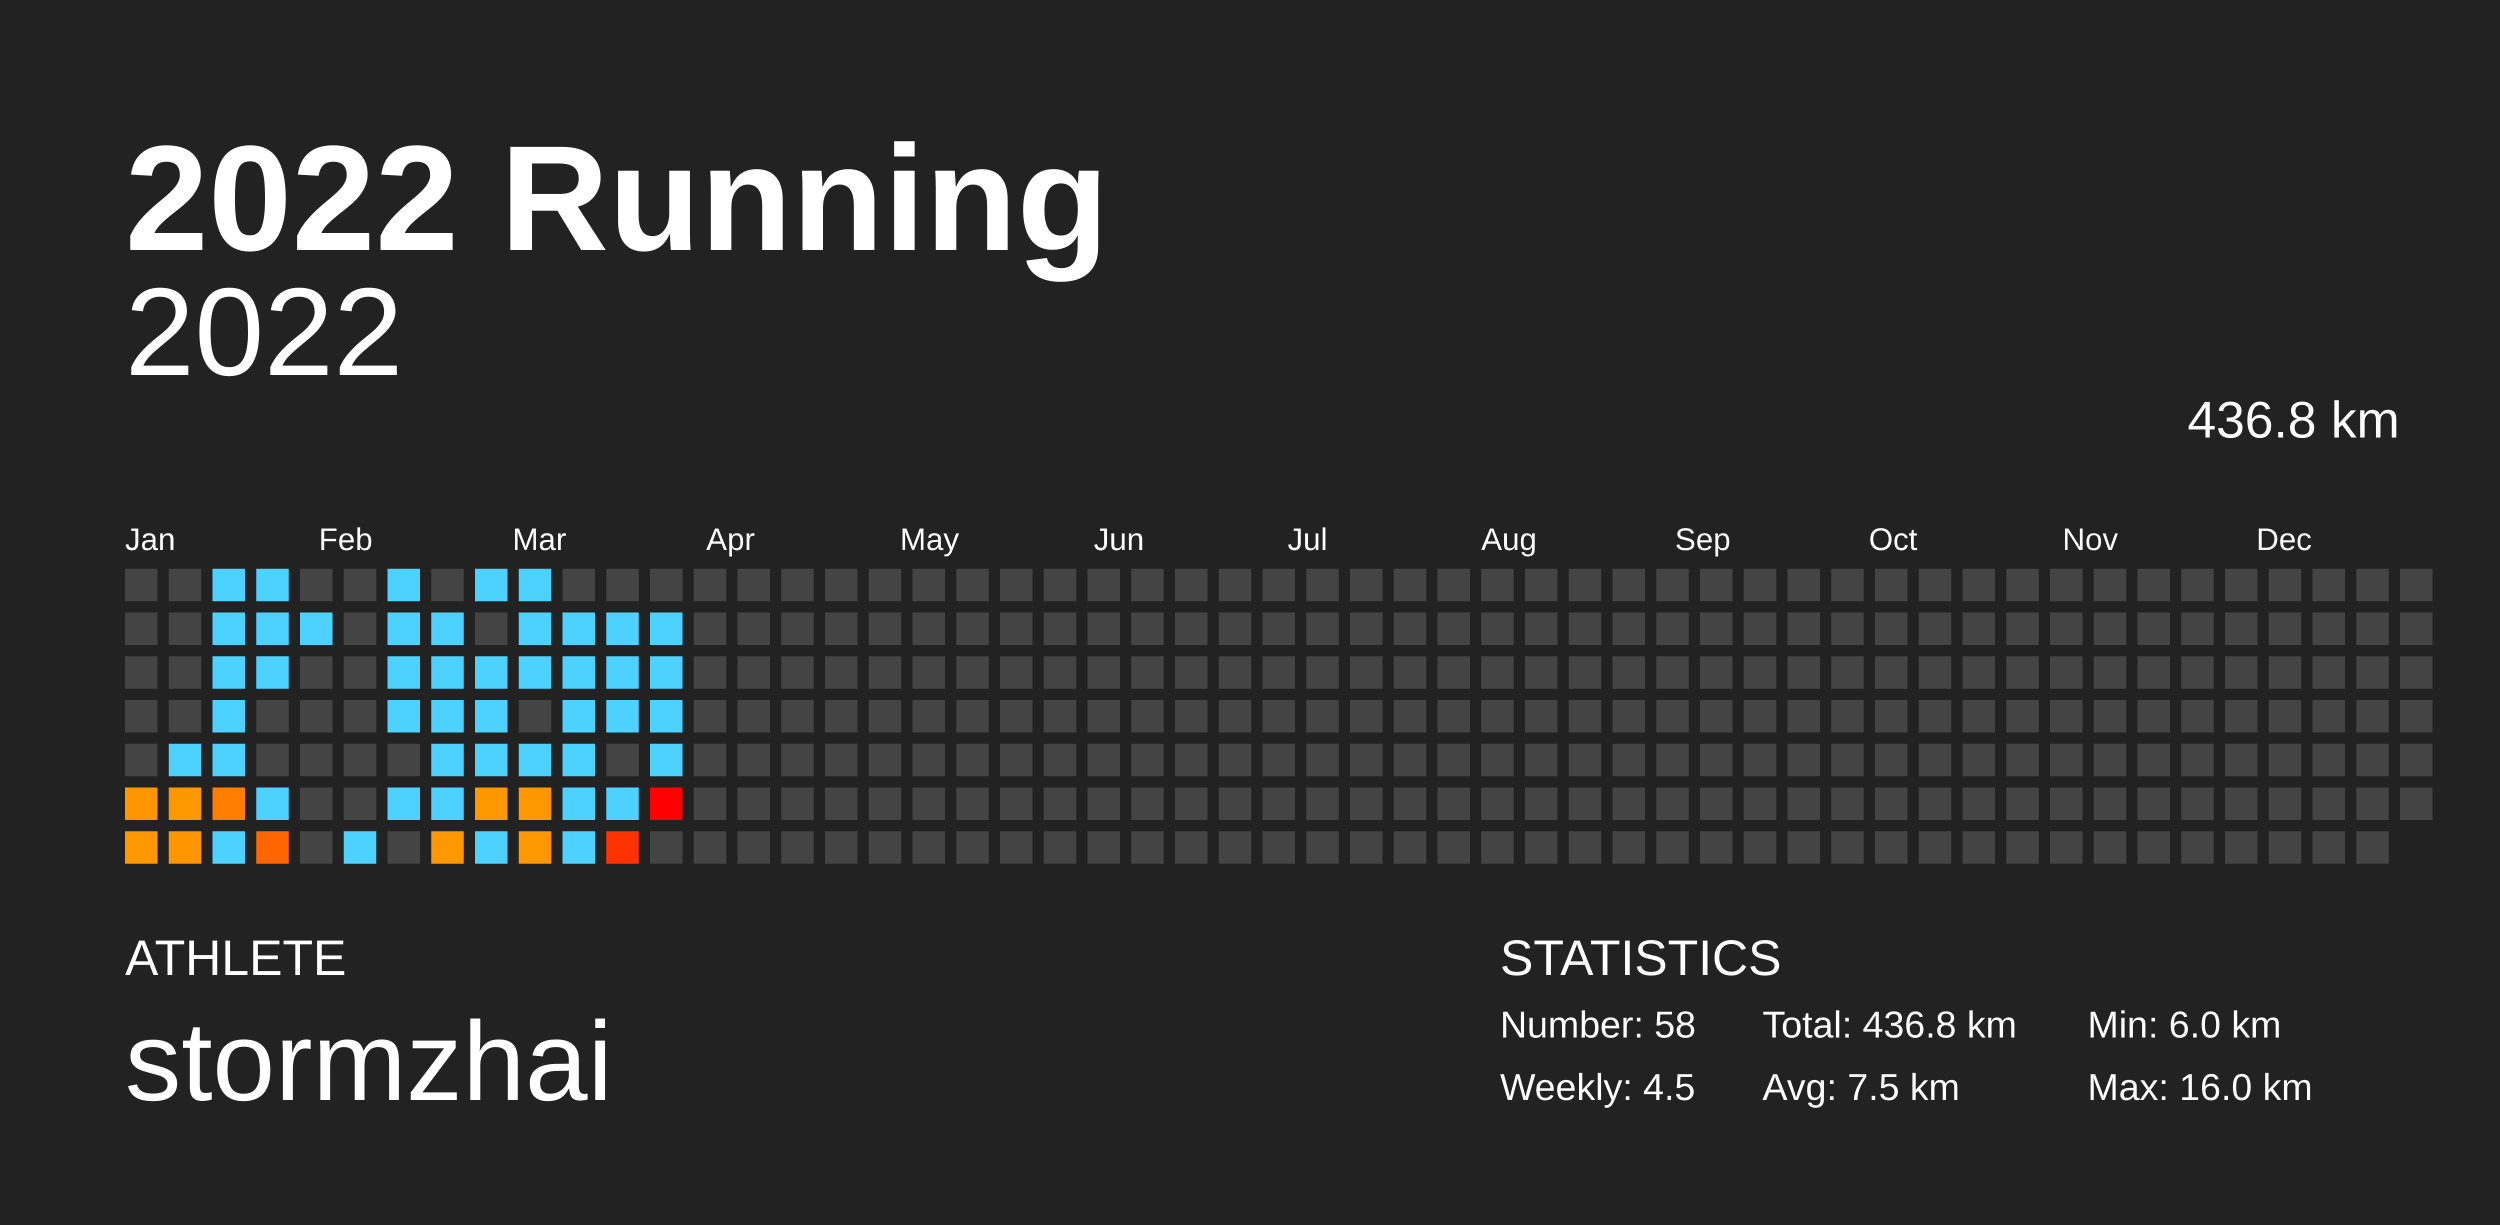
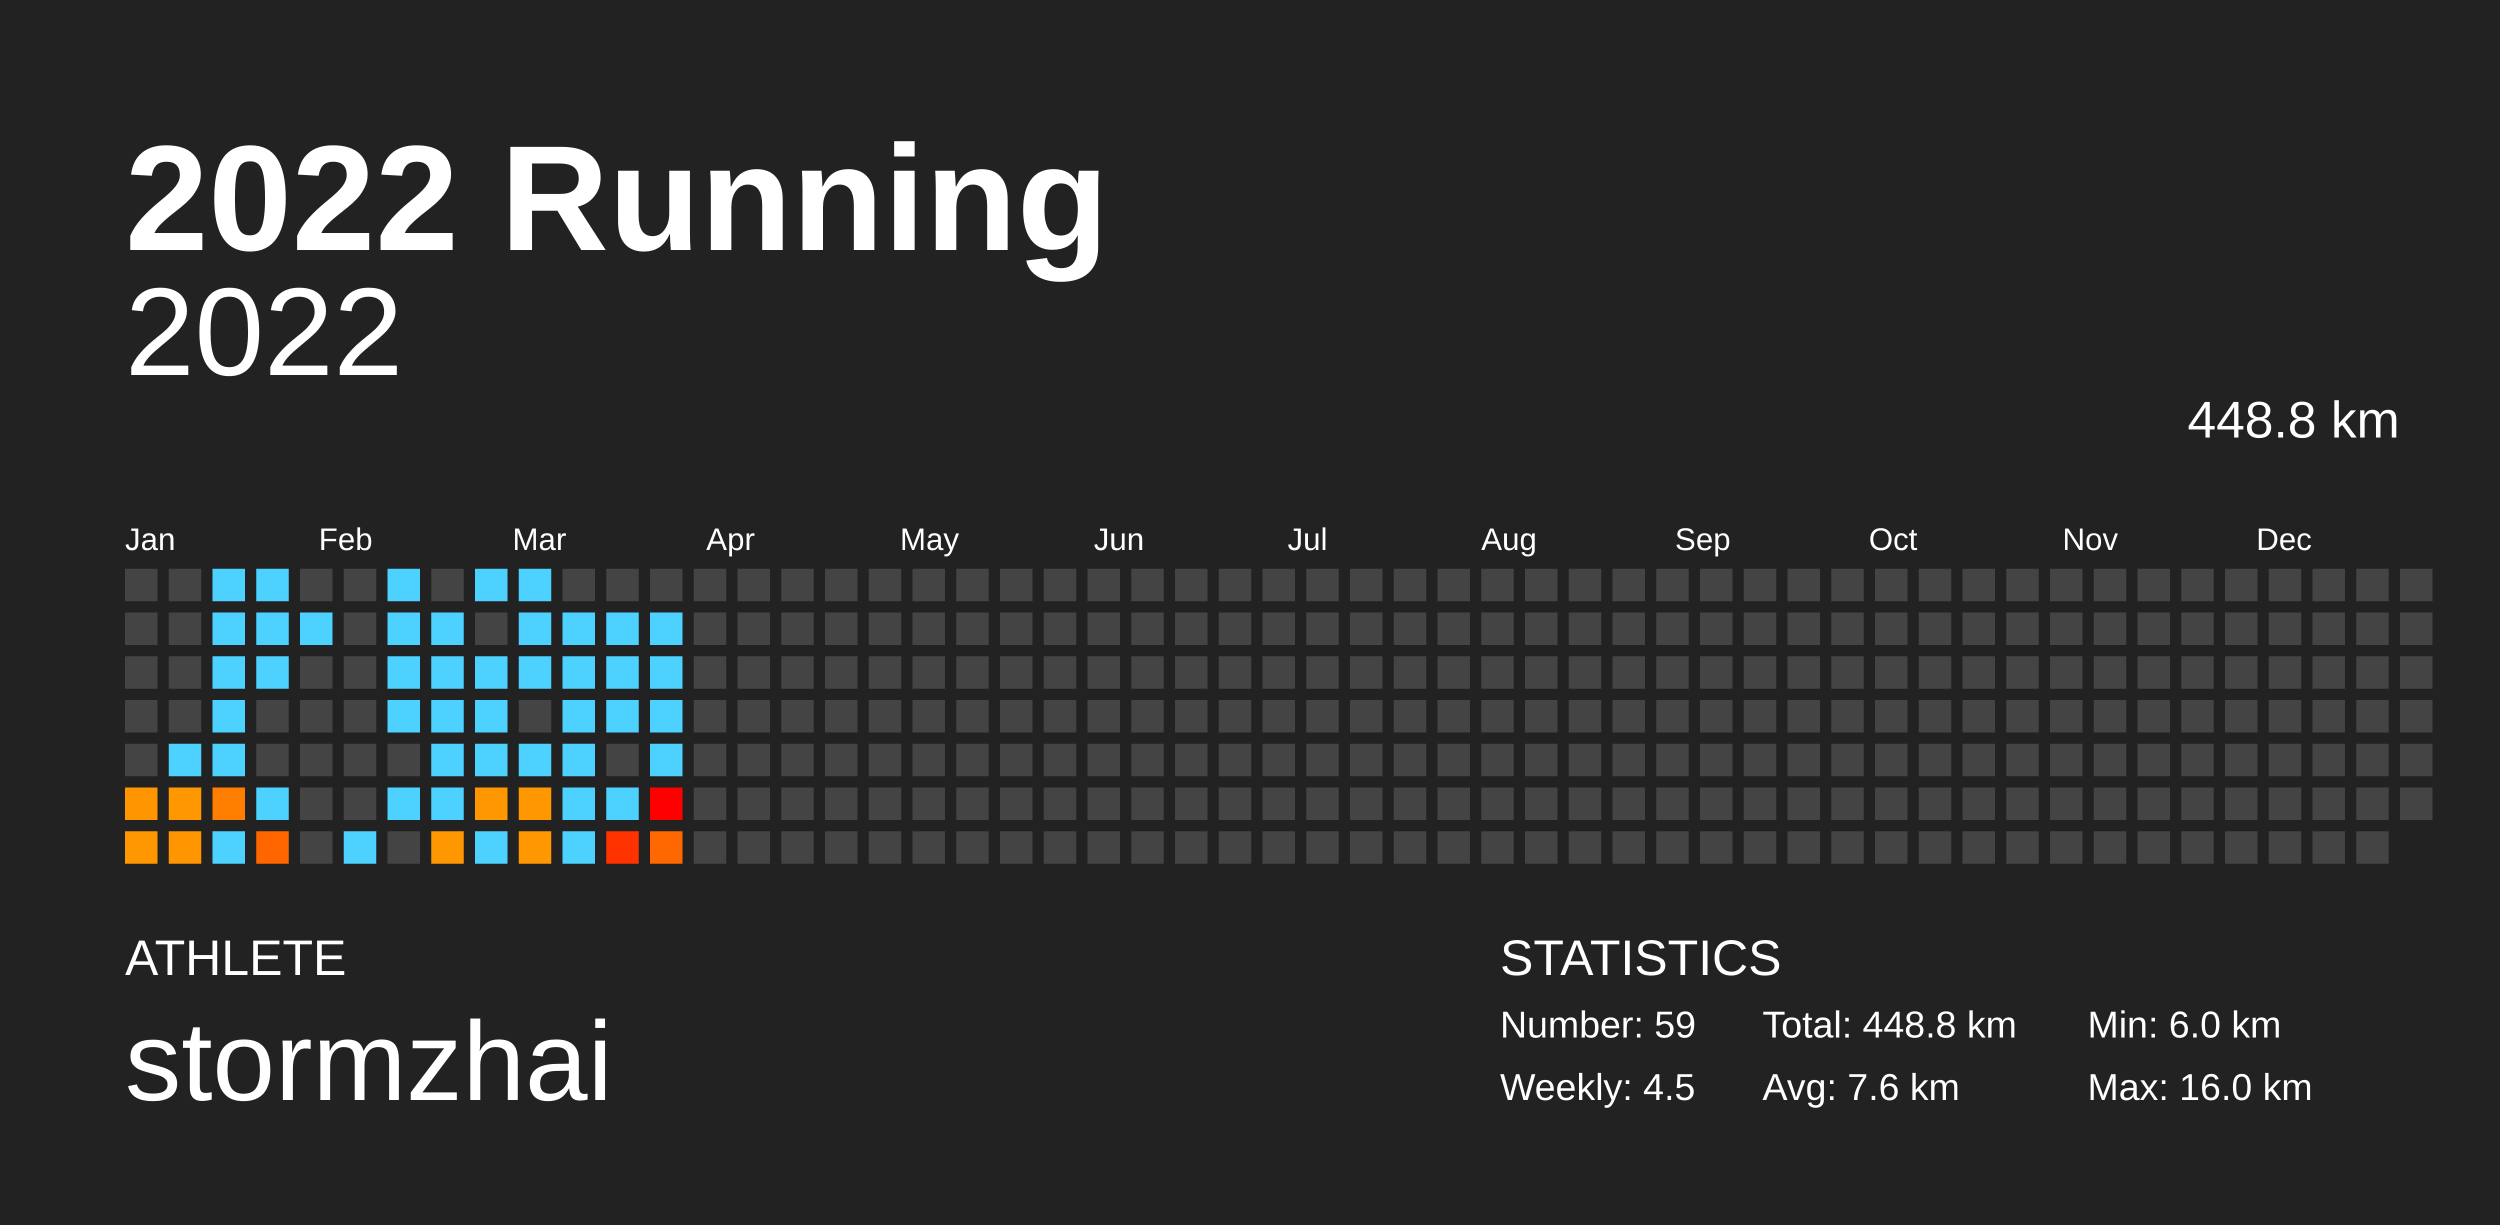
<svg xmlns="http://www.w3.org/2000/svg" baseProfile="full" height="98mm" version="1.1" viewBox="0,0,200,98" width="200mm">
  <defs />
  <rect fill="#222222" height="98" width="200" x="0" y="0" />
  <text fill="#FFFFFF" style="font-size:12px; font-family:Arial; font-weight:bold;" x="10" y="20">2022 Running</text>
  <text fill="#FFFFFF" style="font-size:4px; font-family:Arial" x="10" y="78">ATHLETE</text>
  <text fill="#FFFFFF" style="font-size:9px; font-family:Arial" x="10" y="88">stormzhai</text>
  <text fill="#FFFFFF" style="font-size:4px; font-family:Arial" x="120" y="78">STATISTICS</text>
-   <text fill="#FFFFFF" style="font-size:3px; font-family:Arial" x="120" y="83">Number: 58</text>
+   <text fill="#FFFFFF" style="font-size:3px; font-family:Arial" x="120" y="83">Number: 59</text>
  <text fill="#FFFFFF" style="font-size:3px; font-family:Arial" x="120" y="88">Weekly: 4.5</text>
-   <text fill="#FFFFFF" style="font-size:3px; font-family:Arial" x="141" y="83">Total: 436.8 km</text>
-   <text fill="#FFFFFF" style="font-size:3px; font-family:Arial" x="141" y="88">Avg: 7.5 km</text>
+   <text fill="#FFFFFF" style="font-size:3px; font-family:Arial" x="141" y="83">Total: 448.8 km</text>
+   <text fill="#FFFFFF" style="font-size:3px; font-family:Arial" x="141" y="88">Avg: 7.6 km</text>
  <text fill="#FFFFFF" style="font-size:3px; font-family:Arial" x="167" y="83">Min: 6.0 km</text>
  <text fill="#FFFFFF" style="font-size:3px; font-family:Arial" x="167" y="88">Max: 16.0 km</text>
  <text alignment-baseline="hanging" fill="#FFFFFF" style="font-size:10.0px; font-family:Arial;" x="10" y="30">2022</text>
-   <text alignment-baseline="hanging" fill="#FFFFFF" style="font-size:4.125px; font-family:Arial;" x="175" y="35">436.8 km</text>
+   <text alignment-baseline="hanging" fill="#FFFFFF" style="font-size:4.125px; font-family:Arial;" x="175" y="35">448.8 km</text>
  <text fill="#FFFFFF" style="font-size:2.5px; font-family:Arial" x="10.0" y="44">Jan</text>
  <text fill="#FFFFFF" style="font-size:2.5px; font-family:Arial" x="25.5" y="44">Feb</text>
  <text fill="#FFFFFF" style="font-size:2.5px; font-family:Arial" x="41.0" y="44">Mar</text>
  <text fill="#FFFFFF" style="font-size:2.5px; font-family:Arial" x="56.5" y="44">Apr</text>
  <text fill="#FFFFFF" style="font-size:2.5px; font-family:Arial" x="72.0" y="44">May</text>
  <text fill="#FFFFFF" style="font-size:2.5px; font-family:Arial" x="87.5" y="44">Jun</text>
  <text fill="#FFFFFF" style="font-size:2.5px; font-family:Arial" x="103.0" y="44">Jul</text>
  <text fill="#FFFFFF" style="font-size:2.5px; font-family:Arial" x="118.5" y="44">Aug</text>
  <text fill="#FFFFFF" style="font-size:2.5px; font-family:Arial" x="134.0" y="44">Sep</text>
  <text fill="#FFFFFF" style="font-size:2.5px; font-family:Arial" x="149.5" y="44">Oct</text>
  <text fill="#FFFFFF" style="font-size:2.5px; font-family:Arial" x="165.0" y="44">Nov</text>
  <text fill="#FFFFFF" style="font-size:2.5px; font-family:Arial" x="180.5" y="44">Dec</text>
  <rect fill="#444444" height="2.6" width="2.6" x="10.0" y="45.5" />
  <rect fill="#444444" height="2.6" width="2.6" x="10.0" y="49.0" />
  <rect fill="#444444" height="2.6" width="2.6" x="10.0" y="52.5" />
  <rect fill="#444444" height="2.6" width="2.6" x="10.0" y="56.0" />
  <rect fill="#444444" height="2.6" width="2.6" x="10.0" y="59.5" />
  <rect fill="#ff9600" height="2.6" width="2.6" x="10.0" y="63.0" />
  <rect fill="#ff9800" height="2.6" width="2.6" x="10.0" y="66.5" />
  <rect fill="#444444" height="2.6" width="2.6" x="13.5" y="45.5" />
  <rect fill="#444444" height="2.6" width="2.6" x="13.5" y="49.0" />
  <rect fill="#444444" height="2.6" width="2.6" x="13.5" y="52.5" />
  <rect fill="#444444" height="2.6" width="2.6" x="13.5" y="56.0" />
  <rect fill="#4dd2ff" height="2.6" width="2.6" x="13.5" y="59.5" />
  <rect fill="#ff9800" height="2.6" width="2.6" x="13.5" y="63.0" />
  <rect fill="#ff9500" height="2.6" width="2.6" x="13.5" y="66.5" />
  <rect fill="#4dd2ff" height="2.6" width="2.6" x="17.0" y="45.5" />
  <rect fill="#4dd2ff" height="2.6" width="2.6" x="17.0" y="49.0" />
  <rect fill="#4dd2ff" height="2.6" width="2.6" x="17.0" y="52.5" />
  <rect fill="#4dd2ff" height="2.6" width="2.6" x="17.0" y="56.0" />
  <rect fill="#4dd2ff" height="2.6" width="2.6" x="17.0" y="59.5" />
  <rect fill="#ff7e00" height="2.6" width="2.6" x="17.0" y="63.0" />
  <rect fill="#4dd2ff" height="2.6" width="2.6" x="17.0" y="66.5" />
  <rect fill="#4dd2ff" height="2.6" width="2.6" x="20.5" y="45.5" />
  <rect fill="#4dd2ff" height="2.6" width="2.6" x="20.5" y="49.0" />
  <rect fill="#4dd2ff" height="2.6" width="2.6" x="20.5" y="52.5" />
  <rect fill="#444444" height="2.6" width="2.6" x="20.5" y="56.0" />
  <rect fill="#444444" height="2.6" width="2.6" x="20.5" y="59.5" />
  <rect fill="#4dd2ff" height="2.6" width="2.6" x="20.5" y="63.0" />
  <rect fill="#ff6600" height="2.6" width="2.6" x="20.5" y="66.5" />
  <rect fill="#444444" height="2.6" width="2.6" x="24.0" y="45.5" />
  <rect fill="#4dd2ff" height="2.6" width="2.6" x="24.0" y="49.0" />
  <rect fill="#444444" height="2.6" width="2.6" x="24.0" y="52.5" />
  <rect fill="#444444" height="2.6" width="2.6" x="24.0" y="56.0" />
  <rect fill="#444444" height="2.6" width="2.6" x="24.0" y="59.5" />
  <rect fill="#444444" height="2.6" width="2.6" x="24.0" y="63.0" />
  <rect fill="#444444" height="2.6" width="2.6" x="24.0" y="66.5" />
  <rect fill="#444444" height="2.6" width="2.6" x="27.5" y="45.5" />
  <rect fill="#444444" height="2.6" width="2.6" x="27.5" y="49.0" />
  <rect fill="#444444" height="2.6" width="2.6" x="27.5" y="52.5" />
  <rect fill="#444444" height="2.6" width="2.6" x="27.5" y="56.0" />
  <rect fill="#444444" height="2.6" width="2.6" x="27.5" y="59.5" />
  <rect fill="#444444" height="2.6" width="2.6" x="27.5" y="63.0" />
  <rect fill="#4dd2ff" height="2.6" width="2.6" x="27.5" y="66.5" />
  <rect fill="#4dd2ff" height="2.6" width="2.6" x="31.0" y="45.5" />
  <rect fill="#4dd2ff" height="2.6" width="2.6" x="31.0" y="49.0" />
  <rect fill="#4dd2ff" height="2.6" width="2.6" x="31.0" y="52.5" />
  <rect fill="#4dd2ff" height="2.6" width="2.6" x="31.0" y="56.0" />
  <rect fill="#444444" height="2.6" width="2.6" x="31.0" y="59.5" />
  <rect fill="#4dd2ff" height="2.6" width="2.6" x="31.0" y="63.0" />
  <rect fill="#444444" height="2.6" width="2.6" x="31.0" y="66.5" />
  <rect fill="#444444" height="2.6" width="2.6" x="34.5" y="45.5" />
  <rect fill="#4dd2ff" height="2.6" width="2.6" x="34.5" y="49.0" />
  <rect fill="#4dd2ff" height="2.6" width="2.6" x="34.5" y="52.5" />
  <rect fill="#4dd2ff" height="2.6" width="2.6" x="34.5" y="56.0" />
  <rect fill="#4dd2ff" height="2.6" width="2.6" x="34.5" y="59.5" />
  <rect fill="#4dd2ff" height="2.6" width="2.6" x="34.5" y="63.0" />
  <rect fill="#ff9700" height="2.6" width="2.6" x="34.5" y="66.5" />
  <rect fill="#4dd2ff" height="2.6" width="2.6" x="38.0" y="45.5" />
  <rect fill="#444444" height="2.6" width="2.6" x="38.0" y="49.0" />
  <rect fill="#4dd2ff" height="2.6" width="2.6" x="38.0" y="52.5" />
  <rect fill="#4dd2ff" height="2.6" width="2.6" x="38.0" y="56.0" />
  <rect fill="#4dd2ff" height="2.6" width="2.6" x="38.0" y="59.5" />
  <rect fill="#ff9800" height="2.6" width="2.6" x="38.0" y="63.0" />
  <rect fill="#4dd2ff" height="2.6" width="2.6" x="38.0" y="66.5" />
  <rect fill="#4dd2ff" height="2.6" width="2.6" x="41.5" y="45.5" />
  <rect fill="#4dd2ff" height="2.6" width="2.6" x="41.5" y="49.0" />
  <rect fill="#4dd2ff" height="2.6" width="2.6" x="41.5" y="52.5" />
  <rect fill="#444444" height="2.6" width="2.6" x="41.5" y="56.0" />
  <rect fill="#4dd2ff" height="2.6" width="2.6" x="41.5" y="59.5" />
  <rect fill="#ff9800" height="2.6" width="2.6" x="41.5" y="63.0" />
  <rect fill="#ff9700" height="2.6" width="2.6" x="41.5" y="66.5" />
  <rect fill="#444444" height="2.6" width="2.6" x="45.0" y="45.5" />
  <rect fill="#4dd2ff" height="2.6" width="2.6" x="45.0" y="49.0" />
  <rect fill="#4dd2ff" height="2.6" width="2.6" x="45.0" y="52.5" />
  <rect fill="#4dd2ff" height="2.6" width="2.6" x="45.0" y="56.0" />
  <rect fill="#4dd2ff" height="2.6" width="2.6" x="45.0" y="59.5" />
  <rect fill="#4dd2ff" height="2.6" width="2.6" x="45.0" y="63.0" />
  <rect fill="#4dd2ff" height="2.6" width="2.6" x="45.0" y="66.5" />
  <rect fill="#444444" height="2.6" width="2.6" x="48.5" y="45.5" />
  <rect fill="#4dd2ff" height="2.6" width="2.6" x="48.5" y="49.0" />
  <rect fill="#4dd2ff" height="2.6" width="2.6" x="48.5" y="52.5" />
  <rect fill="#4dd2ff" height="2.6" width="2.6" x="48.5" y="56.0" />
  <rect fill="#444444" height="2.6" width="2.6" x="48.5" y="59.5" />
  <rect fill="#4dd2ff" height="2.6" width="2.6" x="48.5" y="63.0" />
  <rect fill="#ff3300" height="2.6" width="2.6" x="48.5" y="66.5" />
  <rect fill="#444444" height="2.6" width="2.6" x="52.0" y="45.5" />
  <rect fill="#4dd2ff" height="2.6" width="2.6" x="52.0" y="49.0" />
  <rect fill="#4dd2ff" height="2.6" width="2.6" x="52.0" y="52.5" />
  <rect fill="#4dd2ff" height="2.6" width="2.6" x="52.0" y="56.0" />
  <rect fill="#4dd2ff" height="2.6" width="2.6" x="52.0" y="59.5" />
  <rect fill="#ff0000" height="2.6" width="2.6" x="52.0" y="63.0" />
-   <rect fill="#444444" height="2.6" width="2.6" x="52.0" y="66.5" />
+   <rect fill="#ff6700" height="2.6" width="2.6" x="52.0" y="66.5" />
  <rect fill="#444444" height="2.6" width="2.6" x="55.5" y="45.5" />
  <rect fill="#444444" height="2.6" width="2.6" x="55.5" y="49.0" />
  <rect fill="#444444" height="2.6" width="2.6" x="55.5" y="52.5" />
  <rect fill="#444444" height="2.6" width="2.6" x="55.5" y="56.0" />
  <rect fill="#444444" height="2.6" width="2.6" x="55.5" y="59.5" />
  <rect fill="#444444" height="2.6" width="2.6" x="55.5" y="63.0" />
  <rect fill="#444444" height="2.6" width="2.6" x="55.5" y="66.5" />
  <rect fill="#444444" height="2.6" width="2.6" x="59.0" y="45.5" />
  <rect fill="#444444" height="2.6" width="2.6" x="59.0" y="49.0" />
  <rect fill="#444444" height="2.6" width="2.6" x="59.0" y="52.5" />
  <rect fill="#444444" height="2.6" width="2.6" x="59.0" y="56.0" />
  <rect fill="#444444" height="2.6" width="2.6" x="59.0" y="59.5" />
  <rect fill="#444444" height="2.6" width="2.6" x="59.0" y="63.0" />
  <rect fill="#444444" height="2.6" width="2.6" x="59.0" y="66.5" />
  <rect fill="#444444" height="2.6" width="2.6" x="62.5" y="45.5" />
  <rect fill="#444444" height="2.6" width="2.6" x="62.5" y="49.0" />
  <rect fill="#444444" height="2.6" width="2.6" x="62.5" y="52.5" />
  <rect fill="#444444" height="2.6" width="2.6" x="62.5" y="56.0" />
  <rect fill="#444444" height="2.6" width="2.6" x="62.5" y="59.5" />
  <rect fill="#444444" height="2.6" width="2.6" x="62.5" y="63.0" />
  <rect fill="#444444" height="2.6" width="2.6" x="62.5" y="66.5" />
  <rect fill="#444444" height="2.6" width="2.6" x="66.0" y="45.5" />
  <rect fill="#444444" height="2.6" width="2.6" x="66.0" y="49.0" />
  <rect fill="#444444" height="2.6" width="2.6" x="66.0" y="52.5" />
  <rect fill="#444444" height="2.6" width="2.6" x="66.0" y="56.0" />
  <rect fill="#444444" height="2.6" width="2.6" x="66.0" y="59.5" />
  <rect fill="#444444" height="2.6" width="2.6" x="66.0" y="63.0" />
  <rect fill="#444444" height="2.6" width="2.6" x="66.0" y="66.5" />
  <rect fill="#444444" height="2.6" width="2.6" x="69.5" y="45.5" />
  <rect fill="#444444" height="2.6" width="2.6" x="69.5" y="49.0" />
  <rect fill="#444444" height="2.6" width="2.6" x="69.5" y="52.5" />
  <rect fill="#444444" height="2.6" width="2.6" x="69.5" y="56.0" />
  <rect fill="#444444" height="2.6" width="2.6" x="69.5" y="59.5" />
  <rect fill="#444444" height="2.6" width="2.6" x="69.5" y="63.0" />
  <rect fill="#444444" height="2.6" width="2.6" x="69.5" y="66.5" />
  <rect fill="#444444" height="2.6" width="2.6" x="73.0" y="45.5" />
  <rect fill="#444444" height="2.6" width="2.6" x="73.0" y="49.0" />
  <rect fill="#444444" height="2.6" width="2.6" x="73.0" y="52.5" />
  <rect fill="#444444" height="2.6" width="2.6" x="73.0" y="56.0" />
  <rect fill="#444444" height="2.6" width="2.6" x="73.0" y="59.5" />
  <rect fill="#444444" height="2.6" width="2.6" x="73.0" y="63.0" />
  <rect fill="#444444" height="2.6" width="2.6" x="73.0" y="66.5" />
  <rect fill="#444444" height="2.6" width="2.6" x="76.5" y="45.5" />
  <rect fill="#444444" height="2.6" width="2.6" x="76.5" y="49.0" />
  <rect fill="#444444" height="2.6" width="2.6" x="76.5" y="52.5" />
  <rect fill="#444444" height="2.6" width="2.6" x="76.5" y="56.0" />
  <rect fill="#444444" height="2.6" width="2.6" x="76.5" y="59.5" />
  <rect fill="#444444" height="2.6" width="2.6" x="76.5" y="63.0" />
  <rect fill="#444444" height="2.6" width="2.6" x="76.5" y="66.5" />
  <rect fill="#444444" height="2.6" width="2.6" x="80.0" y="45.5" />
  <rect fill="#444444" height="2.6" width="2.6" x="80.0" y="49.0" />
  <rect fill="#444444" height="2.6" width="2.6" x="80.0" y="52.5" />
  <rect fill="#444444" height="2.6" width="2.6" x="80.0" y="56.0" />
  <rect fill="#444444" height="2.6" width="2.6" x="80.0" y="59.5" />
  <rect fill="#444444" height="2.6" width="2.6" x="80.0" y="63.0" />
  <rect fill="#444444" height="2.6" width="2.6" x="80.0" y="66.5" />
  <rect fill="#444444" height="2.6" width="2.6" x="83.5" y="45.5" />
  <rect fill="#444444" height="2.6" width="2.6" x="83.5" y="49.0" />
  <rect fill="#444444" height="2.6" width="2.6" x="83.5" y="52.5" />
  <rect fill="#444444" height="2.6" width="2.6" x="83.5" y="56.0" />
  <rect fill="#444444" height="2.6" width="2.6" x="83.5" y="59.5" />
  <rect fill="#444444" height="2.6" width="2.6" x="83.5" y="63.0" />
  <rect fill="#444444" height="2.6" width="2.6" x="83.5" y="66.5" />
  <rect fill="#444444" height="2.6" width="2.6" x="87.0" y="45.5" />
  <rect fill="#444444" height="2.6" width="2.6" x="87.0" y="49.0" />
  <rect fill="#444444" height="2.6" width="2.6" x="87.0" y="52.5" />
  <rect fill="#444444" height="2.6" width="2.6" x="87.0" y="56.0" />
  <rect fill="#444444" height="2.6" width="2.6" x="87.0" y="59.5" />
  <rect fill="#444444" height="2.6" width="2.6" x="87.0" y="63.0" />
  <rect fill="#444444" height="2.6" width="2.6" x="87.0" y="66.5" />
  <rect fill="#444444" height="2.6" width="2.6" x="90.5" y="45.5" />
  <rect fill="#444444" height="2.6" width="2.6" x="90.5" y="49.0" />
  <rect fill="#444444" height="2.6" width="2.6" x="90.5" y="52.5" />
  <rect fill="#444444" height="2.6" width="2.6" x="90.5" y="56.0" />
  <rect fill="#444444" height="2.6" width="2.6" x="90.5" y="59.5" />
  <rect fill="#444444" height="2.6" width="2.6" x="90.5" y="63.0" />
  <rect fill="#444444" height="2.6" width="2.6" x="90.5" y="66.5" />
  <rect fill="#444444" height="2.6" width="2.6" x="94.0" y="45.5" />
  <rect fill="#444444" height="2.6" width="2.6" x="94.0" y="49.0" />
  <rect fill="#444444" height="2.6" width="2.6" x="94.0" y="52.5" />
  <rect fill="#444444" height="2.6" width="2.6" x="94.0" y="56.0" />
  <rect fill="#444444" height="2.6" width="2.6" x="94.0" y="59.5" />
  <rect fill="#444444" height="2.6" width="2.6" x="94.0" y="63.0" />
  <rect fill="#444444" height="2.6" width="2.6" x="94.0" y="66.5" />
  <rect fill="#444444" height="2.6" width="2.6" x="97.5" y="45.5" />
  <rect fill="#444444" height="2.6" width="2.6" x="97.5" y="49.0" />
  <rect fill="#444444" height="2.6" width="2.6" x="97.5" y="52.5" />
  <rect fill="#444444" height="2.6" width="2.6" x="97.5" y="56.0" />
  <rect fill="#444444" height="2.6" width="2.6" x="97.5" y="59.5" />
  <rect fill="#444444" height="2.6" width="2.6" x="97.5" y="63.0" />
  <rect fill="#444444" height="2.6" width="2.6" x="97.5" y="66.5" />
  <rect fill="#444444" height="2.6" width="2.6" x="101.0" y="45.5" />
  <rect fill="#444444" height="2.6" width="2.6" x="101.0" y="49.0" />
  <rect fill="#444444" height="2.6" width="2.6" x="101.0" y="52.5" />
  <rect fill="#444444" height="2.6" width="2.6" x="101.0" y="56.0" />
  <rect fill="#444444" height="2.6" width="2.6" x="101.0" y="59.5" />
  <rect fill="#444444" height="2.6" width="2.6" x="101.0" y="63.0" />
  <rect fill="#444444" height="2.6" width="2.6" x="101.0" y="66.5" />
  <rect fill="#444444" height="2.6" width="2.6" x="104.5" y="45.5" />
  <rect fill="#444444" height="2.6" width="2.6" x="104.5" y="49.0" />
  <rect fill="#444444" height="2.6" width="2.6" x="104.5" y="52.5" />
  <rect fill="#444444" height="2.6" width="2.6" x="104.5" y="56.0" />
  <rect fill="#444444" height="2.6" width="2.6" x="104.5" y="59.5" />
  <rect fill="#444444" height="2.6" width="2.6" x="104.5" y="63.0" />
  <rect fill="#444444" height="2.6" width="2.6" x="104.5" y="66.5" />
  <rect fill="#444444" height="2.6" width="2.6" x="108.0" y="45.5" />
  <rect fill="#444444" height="2.6" width="2.6" x="108.0" y="49.0" />
  <rect fill="#444444" height="2.6" width="2.6" x="108.0" y="52.5" />
  <rect fill="#444444" height="2.6" width="2.6" x="108.0" y="56.0" />
  <rect fill="#444444" height="2.6" width="2.6" x="108.0" y="59.5" />
  <rect fill="#444444" height="2.6" width="2.6" x="108.0" y="63.0" />
  <rect fill="#444444" height="2.6" width="2.6" x="108.0" y="66.5" />
  <rect fill="#444444" height="2.6" width="2.6" x="111.5" y="45.5" />
  <rect fill="#444444" height="2.6" width="2.6" x="111.5" y="49.0" />
  <rect fill="#444444" height="2.6" width="2.6" x="111.5" y="52.5" />
  <rect fill="#444444" height="2.6" width="2.6" x="111.5" y="56.0" />
  <rect fill="#444444" height="2.6" width="2.6" x="111.5" y="59.5" />
  <rect fill="#444444" height="2.6" width="2.6" x="111.5" y="63.0" />
  <rect fill="#444444" height="2.6" width="2.6" x="111.5" y="66.5" />
  <rect fill="#444444" height="2.6" width="2.6" x="115.0" y="45.5" />
  <rect fill="#444444" height="2.6" width="2.6" x="115.0" y="49.0" />
  <rect fill="#444444" height="2.6" width="2.6" x="115.0" y="52.5" />
  <rect fill="#444444" height="2.6" width="2.6" x="115.0" y="56.0" />
  <rect fill="#444444" height="2.6" width="2.6" x="115.0" y="59.5" />
  <rect fill="#444444" height="2.6" width="2.6" x="115.0" y="63.0" />
  <rect fill="#444444" height="2.6" width="2.6" x="115.0" y="66.5" />
  <rect fill="#444444" height="2.6" width="2.6" x="118.5" y="45.5" />
  <rect fill="#444444" height="2.6" width="2.6" x="118.5" y="49.0" />
  <rect fill="#444444" height="2.6" width="2.6" x="118.5" y="52.5" />
  <rect fill="#444444" height="2.6" width="2.6" x="118.5" y="56.0" />
  <rect fill="#444444" height="2.6" width="2.6" x="118.5" y="59.5" />
  <rect fill="#444444" height="2.6" width="2.6" x="118.5" y="63.0" />
  <rect fill="#444444" height="2.6" width="2.6" x="118.5" y="66.5" />
  <rect fill="#444444" height="2.6" width="2.6" x="122.0" y="45.5" />
  <rect fill="#444444" height="2.6" width="2.6" x="122.0" y="49.0" />
  <rect fill="#444444" height="2.6" width="2.6" x="122.0" y="52.5" />
  <rect fill="#444444" height="2.6" width="2.6" x="122.0" y="56.0" />
  <rect fill="#444444" height="2.6" width="2.6" x="122.0" y="59.5" />
  <rect fill="#444444" height="2.6" width="2.6" x="122.0" y="63.0" />
  <rect fill="#444444" height="2.6" width="2.6" x="122.0" y="66.5" />
  <rect fill="#444444" height="2.6" width="2.6" x="125.5" y="45.5" />
  <rect fill="#444444" height="2.6" width="2.6" x="125.5" y="49.0" />
  <rect fill="#444444" height="2.6" width="2.6" x="125.5" y="52.5" />
  <rect fill="#444444" height="2.6" width="2.6" x="125.5" y="56.0" />
  <rect fill="#444444" height="2.6" width="2.6" x="125.5" y="59.5" />
  <rect fill="#444444" height="2.6" width="2.6" x="125.5" y="63.0" />
  <rect fill="#444444" height="2.6" width="2.6" x="125.5" y="66.5" />
  <rect fill="#444444" height="2.6" width="2.6" x="129.0" y="45.5" />
  <rect fill="#444444" height="2.6" width="2.6" x="129.0" y="49.0" />
  <rect fill="#444444" height="2.6" width="2.6" x="129.0" y="52.5" />
  <rect fill="#444444" height="2.6" width="2.6" x="129.0" y="56.0" />
  <rect fill="#444444" height="2.6" width="2.6" x="129.0" y="59.5" />
  <rect fill="#444444" height="2.6" width="2.6" x="129.0" y="63.0" />
  <rect fill="#444444" height="2.6" width="2.6" x="129.0" y="66.5" />
  <rect fill="#444444" height="2.6" width="2.6" x="132.5" y="45.5" />
  <rect fill="#444444" height="2.6" width="2.6" x="132.5" y="49.0" />
  <rect fill="#444444" height="2.6" width="2.6" x="132.5" y="52.5" />
  <rect fill="#444444" height="2.6" width="2.6" x="132.5" y="56.0" />
  <rect fill="#444444" height="2.6" width="2.6" x="132.5" y="59.5" />
  <rect fill="#444444" height="2.6" width="2.6" x="132.5" y="63.0" />
  <rect fill="#444444" height="2.6" width="2.6" x="132.5" y="66.5" />
  <rect fill="#444444" height="2.6" width="2.6" x="136.0" y="45.5" />
  <rect fill="#444444" height="2.6" width="2.6" x="136.0" y="49.0" />
  <rect fill="#444444" height="2.6" width="2.6" x="136.0" y="52.5" />
  <rect fill="#444444" height="2.6" width="2.6" x="136.0" y="56.0" />
  <rect fill="#444444" height="2.6" width="2.6" x="136.0" y="59.5" />
  <rect fill="#444444" height="2.6" width="2.6" x="136.0" y="63.0" />
  <rect fill="#444444" height="2.6" width="2.6" x="136.0" y="66.5" />
  <rect fill="#444444" height="2.6" width="2.6" x="139.5" y="45.5" />
  <rect fill="#444444" height="2.6" width="2.6" x="139.5" y="49.0" />
  <rect fill="#444444" height="2.6" width="2.6" x="139.5" y="52.5" />
  <rect fill="#444444" height="2.6" width="2.6" x="139.5" y="56.0" />
  <rect fill="#444444" height="2.6" width="2.6" x="139.5" y="59.5" />
  <rect fill="#444444" height="2.6" width="2.6" x="139.5" y="63.0" />
  <rect fill="#444444" height="2.6" width="2.6" x="139.5" y="66.5" />
  <rect fill="#444444" height="2.6" width="2.6" x="143.0" y="45.5" />
  <rect fill="#444444" height="2.6" width="2.6" x="143.0" y="49.0" />
  <rect fill="#444444" height="2.6" width="2.6" x="143.0" y="52.5" />
  <rect fill="#444444" height="2.6" width="2.6" x="143.0" y="56.0" />
  <rect fill="#444444" height="2.6" width="2.6" x="143.0" y="59.5" />
  <rect fill="#444444" height="2.6" width="2.6" x="143.0" y="63.0" />
  <rect fill="#444444" height="2.6" width="2.6" x="143.0" y="66.5" />
  <rect fill="#444444" height="2.6" width="2.6" x="146.5" y="45.5" />
  <rect fill="#444444" height="2.6" width="2.6" x="146.5" y="49.0" />
  <rect fill="#444444" height="2.6" width="2.6" x="146.5" y="52.5" />
  <rect fill="#444444" height="2.6" width="2.6" x="146.5" y="56.0" />
  <rect fill="#444444" height="2.6" width="2.6" x="146.5" y="59.5" />
  <rect fill="#444444" height="2.6" width="2.6" x="146.5" y="63.0" />
  <rect fill="#444444" height="2.6" width="2.6" x="146.5" y="66.5" />
  <rect fill="#444444" height="2.6" width="2.6" x="150.0" y="45.5" />
  <rect fill="#444444" height="2.6" width="2.6" x="150.0" y="49.0" />
  <rect fill="#444444" height="2.6" width="2.6" x="150.0" y="52.5" />
  <rect fill="#444444" height="2.6" width="2.6" x="150.0" y="56.0" />
  <rect fill="#444444" height="2.6" width="2.6" x="150.0" y="59.5" />
  <rect fill="#444444" height="2.6" width="2.6" x="150.0" y="63.0" />
  <rect fill="#444444" height="2.6" width="2.6" x="150.0" y="66.5" />
  <rect fill="#444444" height="2.6" width="2.6" x="153.5" y="45.5" />
  <rect fill="#444444" height="2.6" width="2.6" x="153.5" y="49.0" />
  <rect fill="#444444" height="2.6" width="2.6" x="153.5" y="52.5" />
  <rect fill="#444444" height="2.6" width="2.6" x="153.5" y="56.0" />
  <rect fill="#444444" height="2.6" width="2.6" x="153.5" y="59.5" />
  <rect fill="#444444" height="2.6" width="2.6" x="153.5" y="63.0" />
  <rect fill="#444444" height="2.6" width="2.6" x="153.5" y="66.5" />
  <rect fill="#444444" height="2.6" width="2.6" x="157.0" y="45.5" />
  <rect fill="#444444" height="2.6" width="2.6" x="157.0" y="49.0" />
  <rect fill="#444444" height="2.6" width="2.6" x="157.0" y="52.5" />
  <rect fill="#444444" height="2.6" width="2.6" x="157.0" y="56.0" />
  <rect fill="#444444" height="2.6" width="2.6" x="157.0" y="59.5" />
  <rect fill="#444444" height="2.6" width="2.6" x="157.0" y="63.0" />
  <rect fill="#444444" height="2.6" width="2.6" x="157.0" y="66.5" />
  <rect fill="#444444" height="2.6" width="2.6" x="160.5" y="45.5" />
  <rect fill="#444444" height="2.6" width="2.6" x="160.5" y="49.0" />
  <rect fill="#444444" height="2.6" width="2.6" x="160.5" y="52.5" />
  <rect fill="#444444" height="2.6" width="2.6" x="160.5" y="56.0" />
  <rect fill="#444444" height="2.6" width="2.6" x="160.5" y="59.5" />
  <rect fill="#444444" height="2.6" width="2.6" x="160.5" y="63.0" />
  <rect fill="#444444" height="2.6" width="2.6" x="160.5" y="66.5" />
  <rect fill="#444444" height="2.6" width="2.6" x="164.0" y="45.5" />
  <rect fill="#444444" height="2.6" width="2.6" x="164.0" y="49.0" />
  <rect fill="#444444" height="2.6" width="2.6" x="164.0" y="52.5" />
  <rect fill="#444444" height="2.6" width="2.6" x="164.0" y="56.0" />
  <rect fill="#444444" height="2.6" width="2.6" x="164.0" y="59.5" />
  <rect fill="#444444" height="2.6" width="2.6" x="164.0" y="63.0" />
  <rect fill="#444444" height="2.6" width="2.6" x="164.0" y="66.5" />
  <rect fill="#444444" height="2.6" width="2.6" x="167.5" y="45.5" />
  <rect fill="#444444" height="2.6" width="2.6" x="167.5" y="49.0" />
  <rect fill="#444444" height="2.6" width="2.6" x="167.5" y="52.5" />
  <rect fill="#444444" height="2.6" width="2.6" x="167.5" y="56.0" />
  <rect fill="#444444" height="2.6" width="2.6" x="167.5" y="59.5" />
  <rect fill="#444444" height="2.6" width="2.6" x="167.5" y="63.0" />
  <rect fill="#444444" height="2.6" width="2.6" x="167.5" y="66.5" />
  <rect fill="#444444" height="2.6" width="2.6" x="171.0" y="45.5" />
  <rect fill="#444444" height="2.6" width="2.6" x="171.0" y="49.0" />
  <rect fill="#444444" height="2.6" width="2.6" x="171.0" y="52.5" />
  <rect fill="#444444" height="2.6" width="2.6" x="171.0" y="56.0" />
  <rect fill="#444444" height="2.6" width="2.6" x="171.0" y="59.5" />
  <rect fill="#444444" height="2.6" width="2.6" x="171.0" y="63.0" />
  <rect fill="#444444" height="2.6" width="2.6" x="171.0" y="66.5" />
  <rect fill="#444444" height="2.6" width="2.6" x="174.5" y="45.5" />
  <rect fill="#444444" height="2.6" width="2.6" x="174.5" y="49.0" />
  <rect fill="#444444" height="2.6" width="2.6" x="174.5" y="52.5" />
  <rect fill="#444444" height="2.6" width="2.6" x="174.5" y="56.0" />
  <rect fill="#444444" height="2.6" width="2.6" x="174.5" y="59.5" />
  <rect fill="#444444" height="2.6" width="2.6" x="174.5" y="63.0" />
  <rect fill="#444444" height="2.6" width="2.6" x="174.5" y="66.5" />
  <rect fill="#444444" height="2.6" width="2.6" x="178.0" y="45.5" />
  <rect fill="#444444" height="2.6" width="2.6" x="178.0" y="49.0" />
  <rect fill="#444444" height="2.6" width="2.6" x="178.0" y="52.5" />
  <rect fill="#444444" height="2.6" width="2.6" x="178.0" y="56.0" />
  <rect fill="#444444" height="2.6" width="2.6" x="178.0" y="59.5" />
  <rect fill="#444444" height="2.6" width="2.6" x="178.0" y="63.0" />
  <rect fill="#444444" height="2.6" width="2.6" x="178.0" y="66.5" />
  <rect fill="#444444" height="2.6" width="2.6" x="181.5" y="45.5" />
  <rect fill="#444444" height="2.6" width="2.6" x="181.5" y="49.0" />
  <rect fill="#444444" height="2.6" width="2.6" x="181.5" y="52.5" />
  <rect fill="#444444" height="2.6" width="2.6" x="181.5" y="56.0" />
  <rect fill="#444444" height="2.6" width="2.6" x="181.5" y="59.5" />
  <rect fill="#444444" height="2.6" width="2.6" x="181.5" y="63.0" />
  <rect fill="#444444" height="2.6" width="2.6" x="181.5" y="66.5" />
  <rect fill="#444444" height="2.6" width="2.6" x="185.0" y="45.5" />
  <rect fill="#444444" height="2.6" width="2.6" x="185.0" y="49.0" />
  <rect fill="#444444" height="2.6" width="2.6" x="185.0" y="52.5" />
  <rect fill="#444444" height="2.6" width="2.6" x="185.0" y="56.0" />
  <rect fill="#444444" height="2.6" width="2.6" x="185.0" y="59.5" />
  <rect fill="#444444" height="2.6" width="2.6" x="185.0" y="63.0" />
  <rect fill="#444444" height="2.6" width="2.6" x="185.0" y="66.5" />
  <rect fill="#444444" height="2.6" width="2.6" x="188.5" y="45.5" />
  <rect fill="#444444" height="2.6" width="2.6" x="188.5" y="49.0" />
  <rect fill="#444444" height="2.6" width="2.6" x="188.5" y="52.5" />
  <rect fill="#444444" height="2.6" width="2.6" x="188.5" y="56.0" />
  <rect fill="#444444" height="2.6" width="2.6" x="188.5" y="59.5" />
  <rect fill="#444444" height="2.6" width="2.6" x="188.5" y="63.0" />
  <rect fill="#444444" height="2.6" width="2.6" x="188.5" y="66.5" />
  <rect fill="#444444" height="2.6" width="2.6" x="192.0" y="45.5" />
  <rect fill="#444444" height="2.6" width="2.6" x="192.0" y="49.0" />
  <rect fill="#444444" height="2.6" width="2.6" x="192.0" y="52.5" />
  <rect fill="#444444" height="2.6" width="2.6" x="192.0" y="56.0" />
  <rect fill="#444444" height="2.6" width="2.6" x="192.0" y="59.5" />
  <rect fill="#444444" height="2.6" width="2.6" x="192.0" y="63.0" />
</svg>
